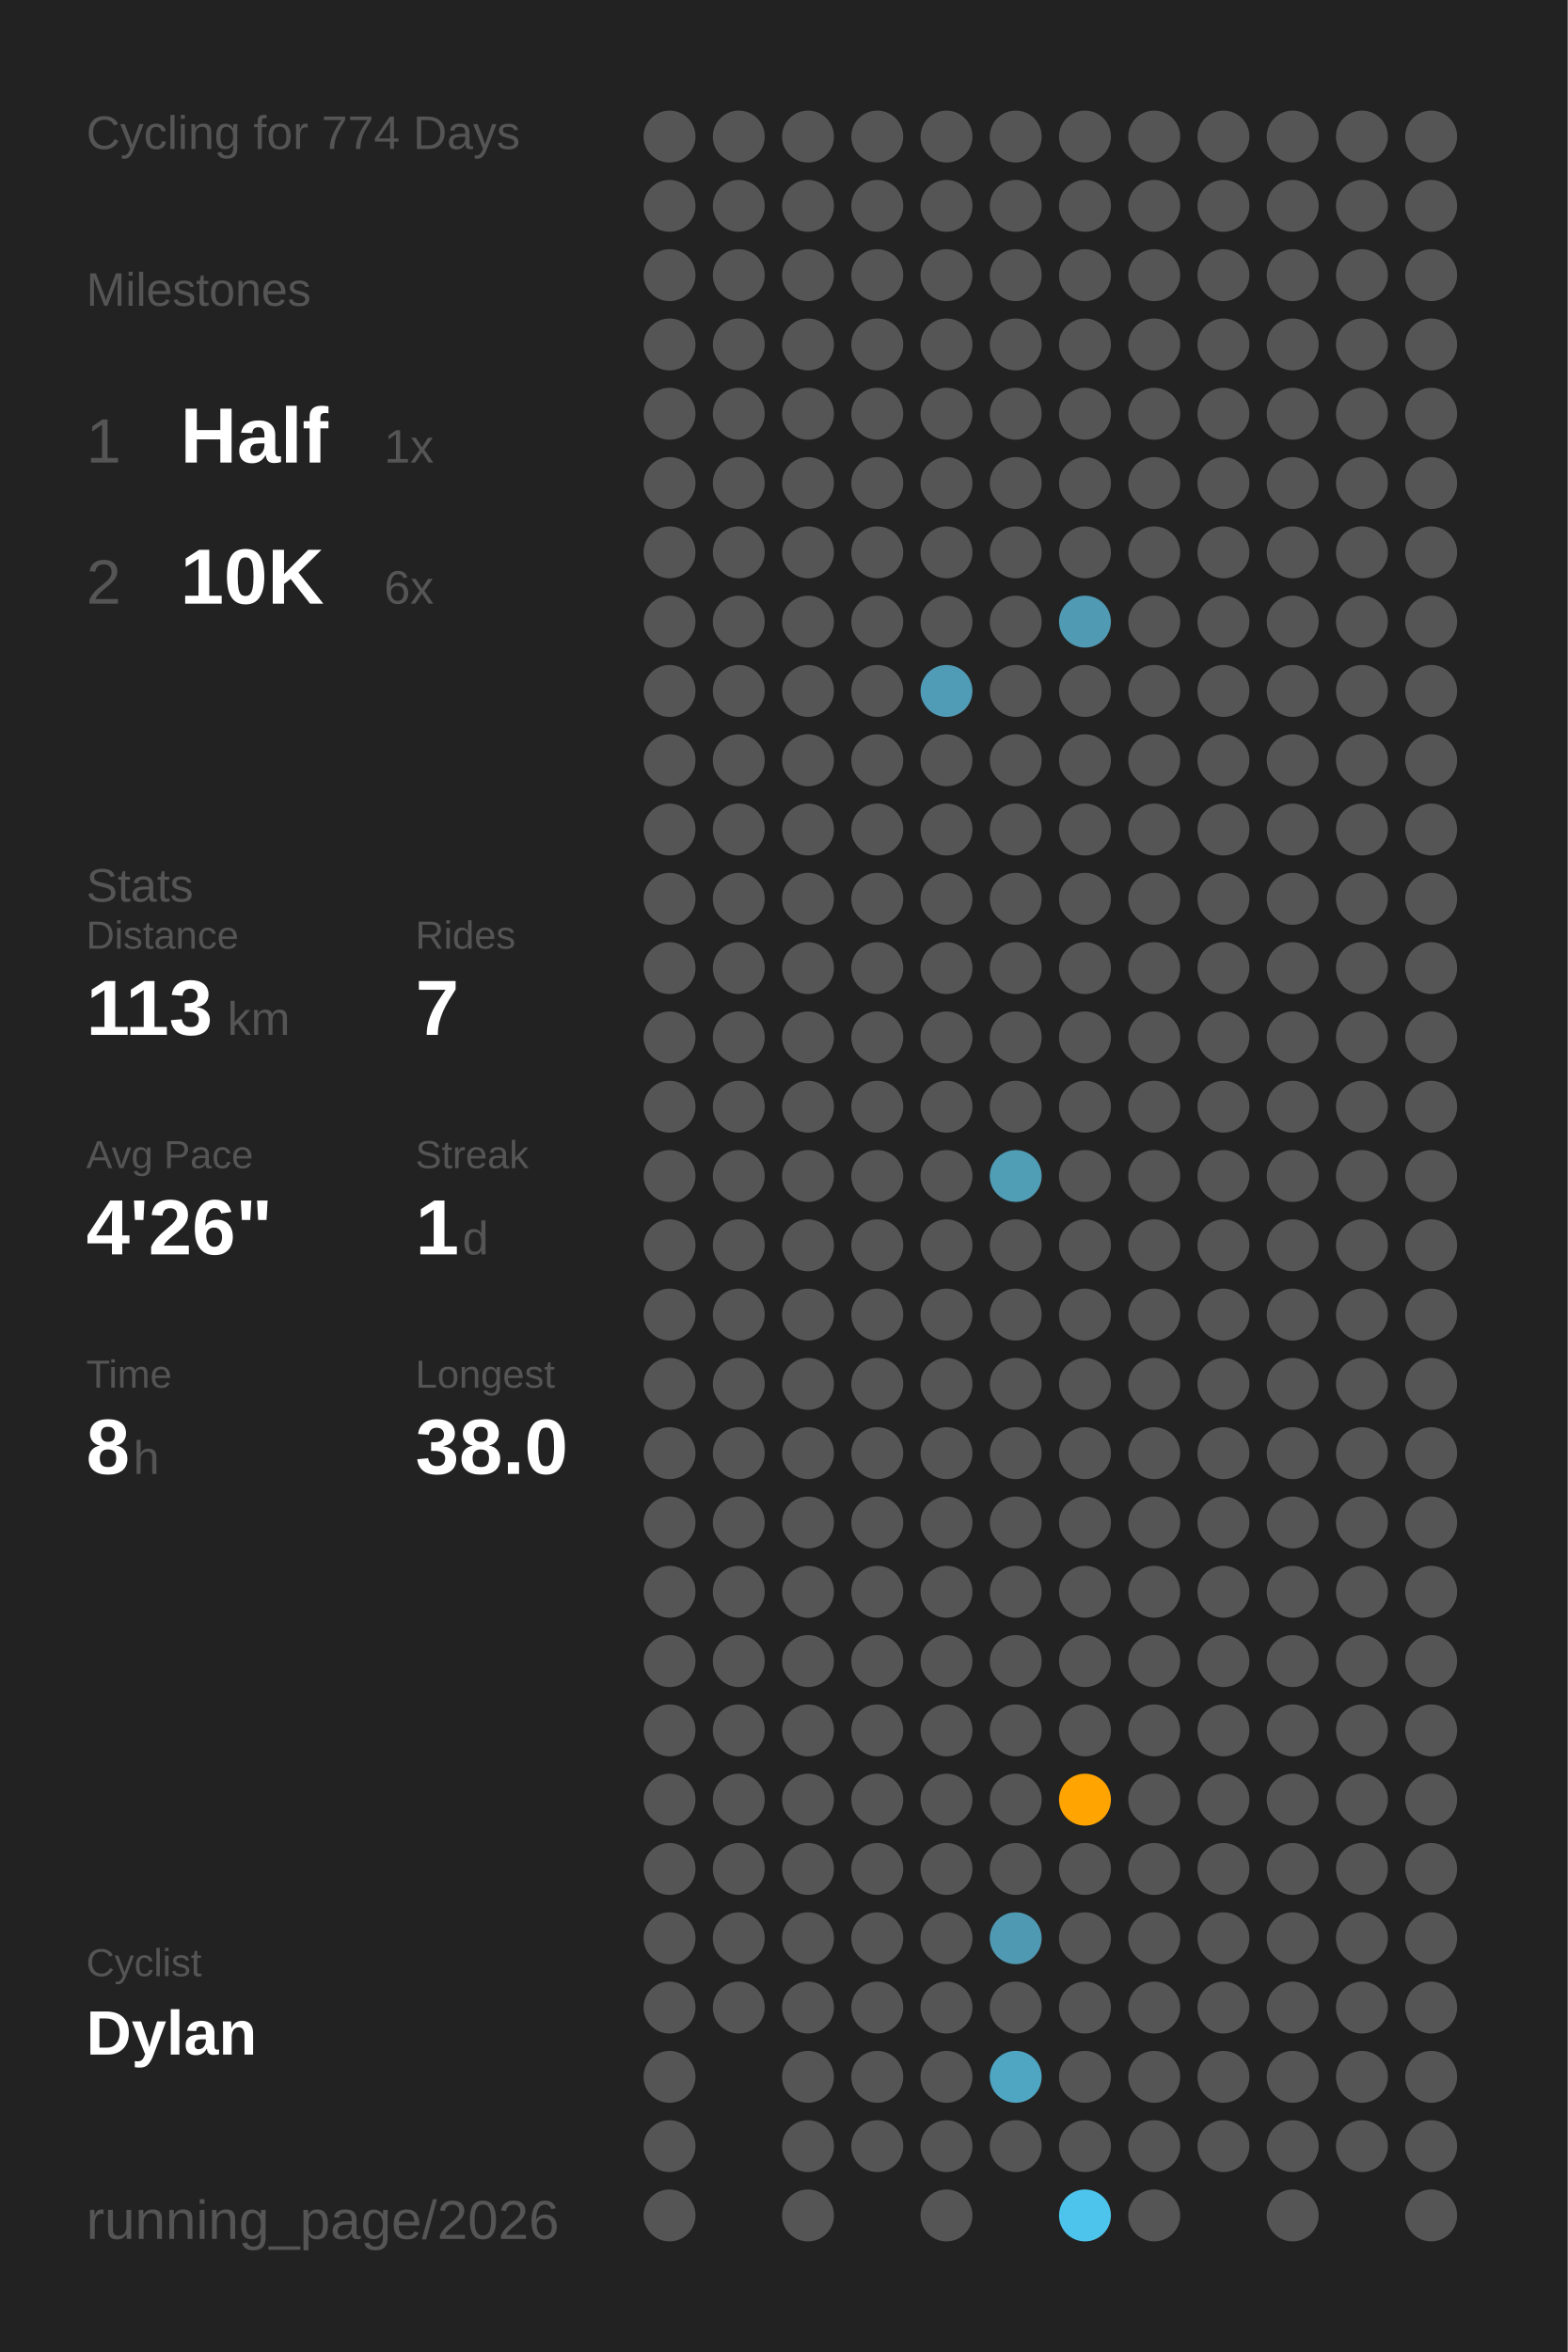
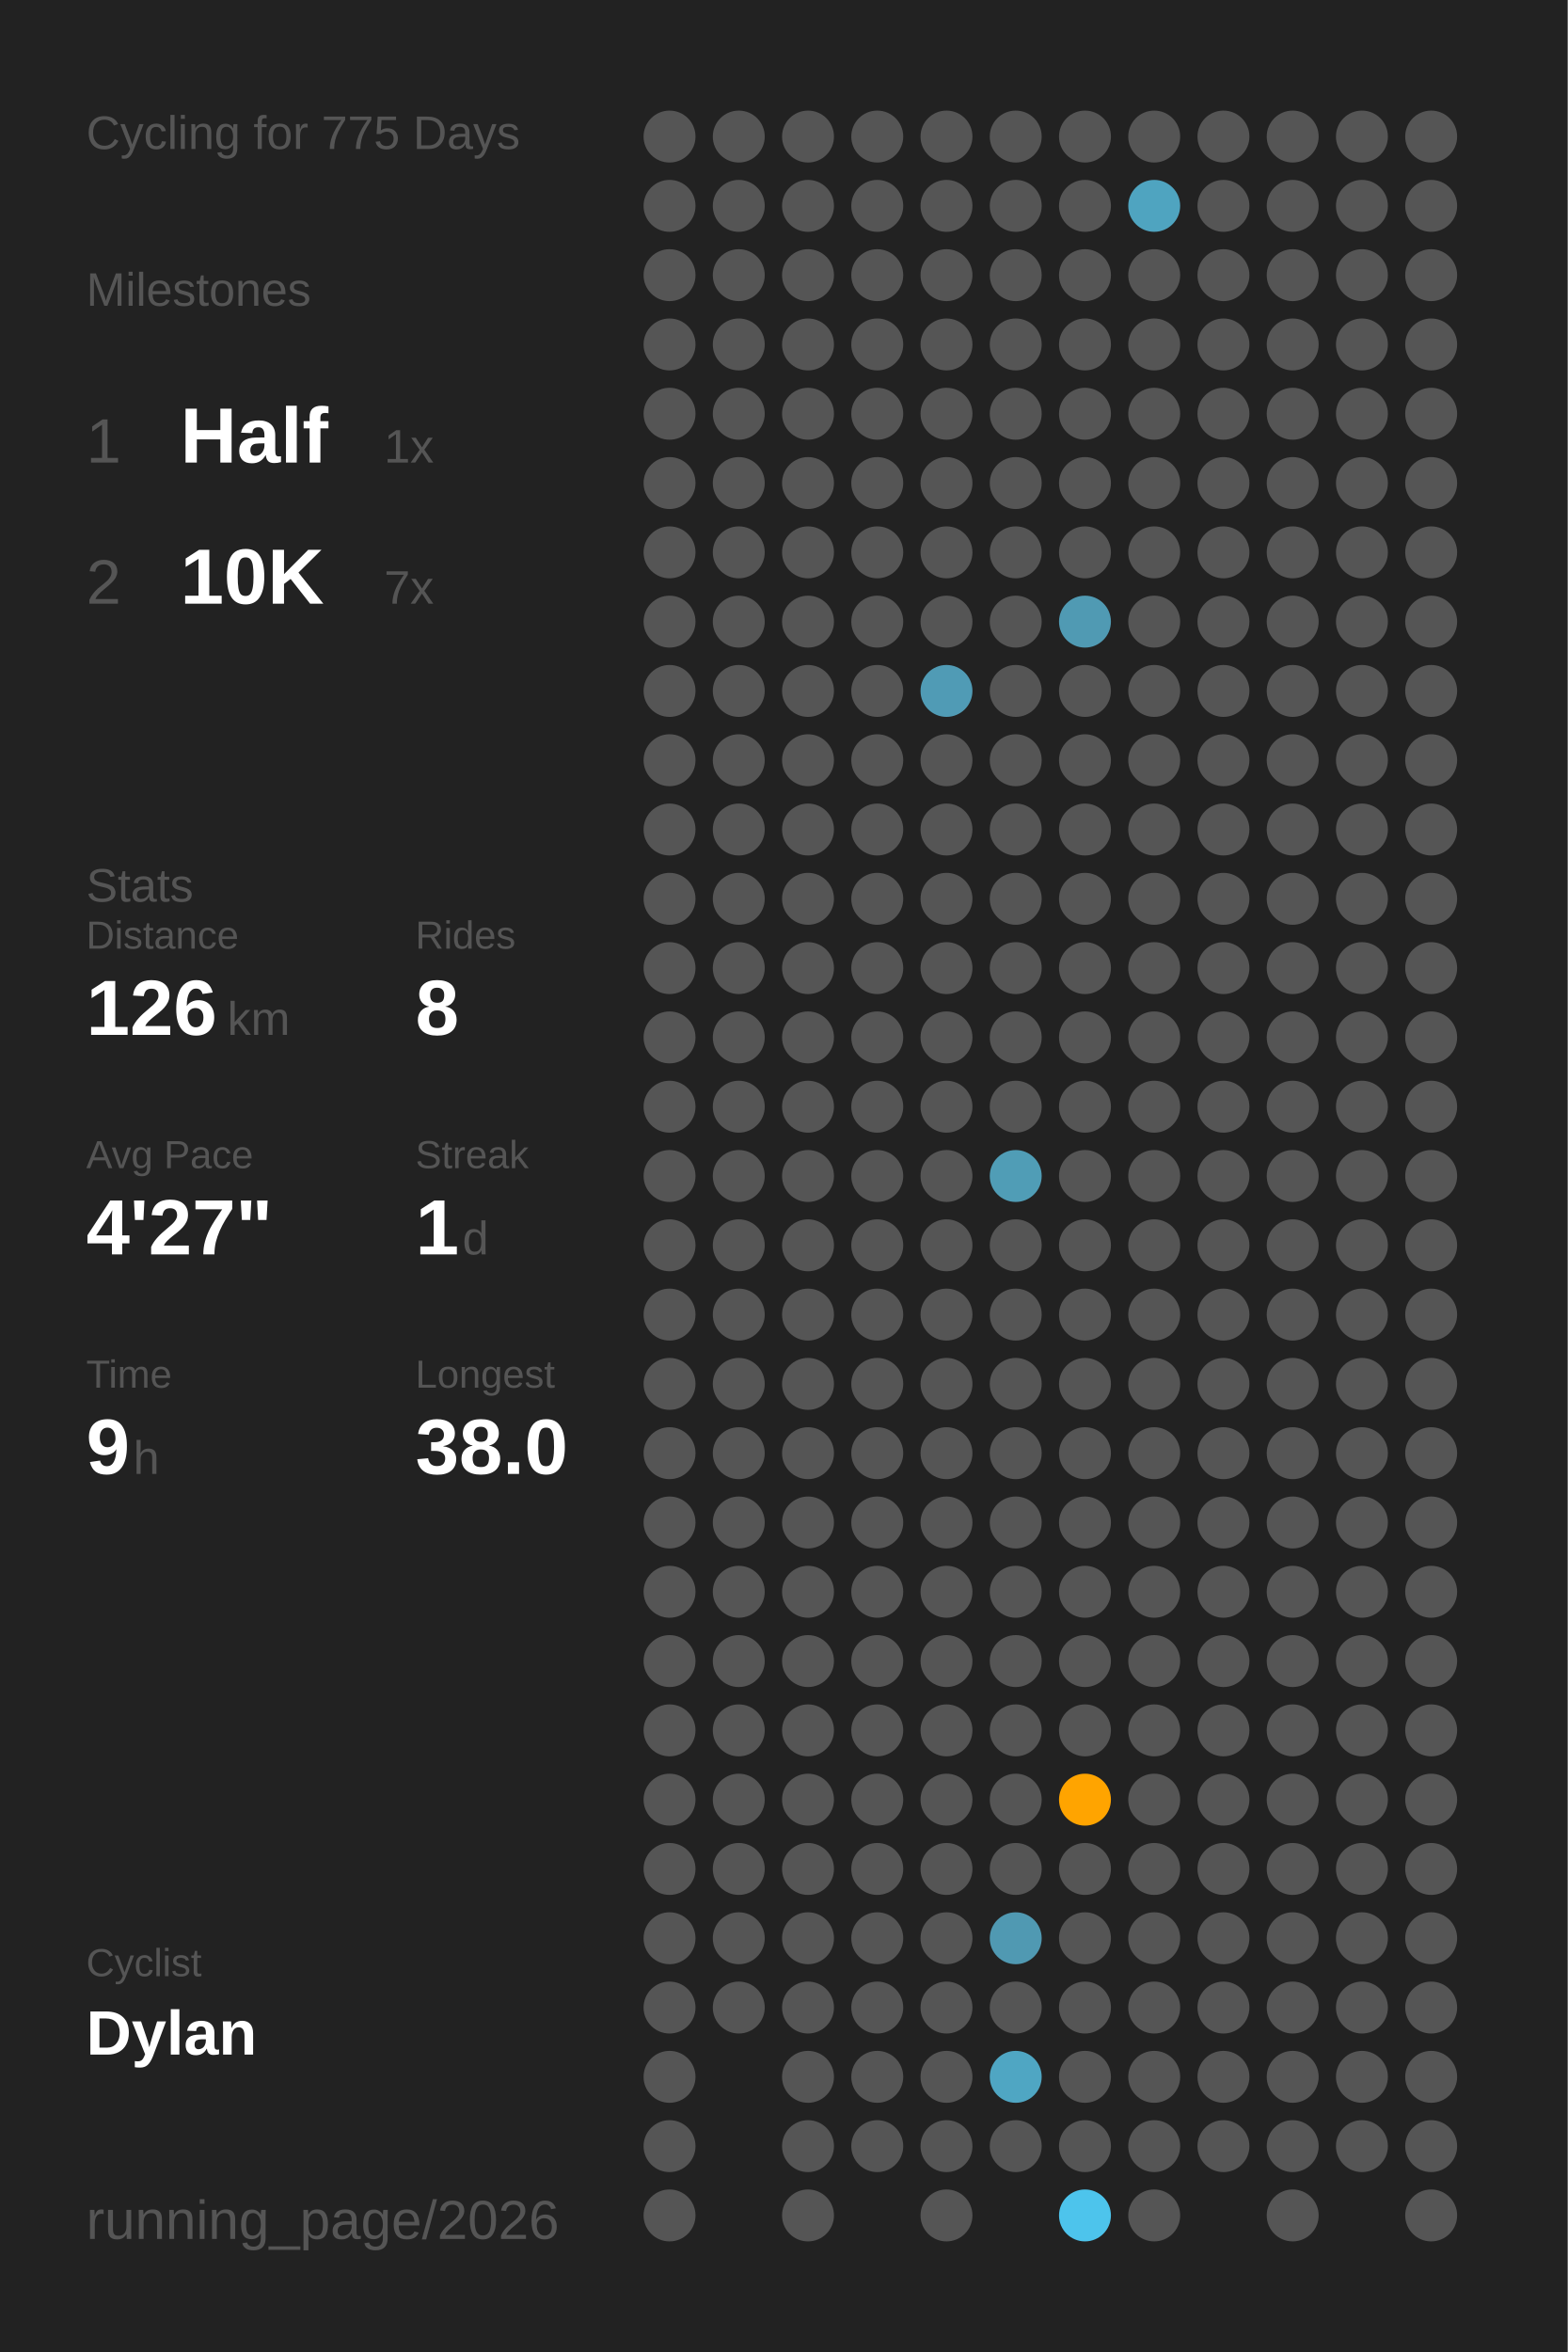
<svg xmlns="http://www.w3.org/2000/svg" baseProfile="full" class="activity-poster" data-activity-mode="cycling" data-poster-role="poster" data-poster-type="year_summary" height="300mm" version="1.1" viewBox="0,0,200,300" width="200mm">
  <defs />
  <rect class="poster-background" data-poster-role="background" fill="#222222" height="300" stroke="none" width="200" x="0" y="0" />
-   <text fill="#555555" style="font-size:6px; font-family:Arial;" x="11" y="19">Cycling for 774 Days</text>
+   <text fill="#555555" style="font-size:6px; font-family:Arial;" x="11" y="19">Cycling for 775 Days</text>
  <text fill="#555555" style="font-size:6px; font-family:Arial;" x="11" y="39">Milestones</text>
  <text fill="#555555" style="font-size:8px; font-family:Arial;" x="11" y="59">1</text>
  <text fill="#FFFFFF" style="font-size:10px; font-family:Arial; font-weight:bold;" x="23" y="59">Half</text>
  <text fill="#555555" style="font-size:6px; font-family:Arial;" x="49" y="59">1x</text>
  <text fill="#555555" style="font-size:8px; font-family:Arial;" x="11" y="77">2</text>
  <text fill="#FFFFFF" style="font-size:10px; font-family:Arial; font-weight:bold;" x="23" y="77">10K</text>
-   <text fill="#555555" style="font-size:6px; font-family:Arial;" x="49" y="77">6x</text>
+   <text fill="#555555" style="font-size:6px; font-family:Arial;" x="49" y="77">7x</text>
  <text fill="#555555" style="font-size:6px; font-family:Arial;" x="11" y="115">Stats</text>
  <text fill="#555555" style="font-size:5px; font-family:Arial;" x="11" y="121">Distance</text>
-   <text fill="#FFFFFF" style="font-size:10px; font-family:Arial; font-weight:bold;" x="11" y="132">113</text>
+   <text fill="#FFFFFF" style="font-size:10px; font-family:Arial; font-weight:bold;" x="11" y="132">126</text>
  <text fill="#555555" style="font-size:6px; font-family:Arial;" x="29" y="132">km</text>
  <text fill="#555555" style="font-size:5px; font-family:Arial;" x="53" y="121">Rides</text>
-   <text fill="#FFFFFF" style="font-size:10px; font-family:Arial; font-weight:bold;" x="53" y="132">7</text>
+   <text fill="#FFFFFF" style="font-size:10px; font-family:Arial; font-weight:bold;" x="53" y="132">8</text>
  <text fill="#555555" style="font-size:5px; font-family:Arial;" x="11" y="149">Avg Pace</text>
-   <text fill="#FFFFFF" style="font-size:10px; font-family:Arial; font-weight:bold;" x="11" y="160">4'26"</text>
+   <text fill="#FFFFFF" style="font-size:10px; font-family:Arial; font-weight:bold;" x="11" y="160">4'27"</text>
  <text fill="#555555" style="font-size:5px; font-family:Arial;" x="53" y="149">Streak</text>
  <text fill="#FFFFFF" style="font-size:10px; font-family:Arial; font-weight:bold;" x="53" y="160">1</text>
  <text fill="#555555" style="font-size:6px; font-family:Arial;" x="59" y="160">d</text>
  <text fill="#555555" style="font-size:5px; font-family:Arial;" x="11" y="177">Time</text>
-   <text fill="#FFFFFF" style="font-size:10px; font-family:Arial; font-weight:bold;" x="11" y="188">8</text>
+   <text fill="#FFFFFF" style="font-size:10px; font-family:Arial; font-weight:bold;" x="11" y="188">9</text>
  <text fill="#555555" style="font-size:6px; font-family:Arial;" x="17" y="188">h</text>
  <text fill="#555555" style="font-size:5px; font-family:Arial;" x="53" y="177">Longest</text>
  <text fill="#FFFFFF" style="font-size:10px; font-family:Arial; font-weight:bold;" x="53" y="188">38.0</text>
  <text fill="#555555" style="font-size:5px; font-family:Arial;" x="11" y="252.065">Cyclist</text>
  <text fill="#FFFFFF" style="font-size:8px; font-family:Arial; font-weight:bold;" x="11" y="262.065">Dylan</text>
  <text fill="#555555" style="font-size:7px; font-family:Arial;" x="11" y="285.581">running_page/2026</text>
  <circle cx="85.417" cy="17.419" fill="#555555" r="3.312" />
  <circle cx="85.417" cy="26.258" fill="#555555" r="3.312" />
  <circle cx="85.417" cy="35.097" fill="#555555" r="3.312" />
  <circle cx="85.417" cy="43.935" fill="#555555" r="3.312" />
  <circle cx="85.417" cy="52.774" fill="#555555" r="3.312" />
  <circle cx="85.417" cy="61.613" fill="#555555" r="3.312" />
  <circle cx="85.417" cy="70.452" fill="#555555" r="3.312" />
  <circle cx="85.417" cy="79.29" fill="#555555" r="3.312" />
  <circle cx="85.417" cy="88.129" fill="#555555" r="3.312" />
  <circle cx="85.417" cy="96.968" fill="#555555" r="3.312" />
  <circle cx="85.417" cy="105.806" fill="#555555" r="3.312" />
  <circle cx="85.417" cy="114.645" fill="#555555" r="3.312" />
  <circle cx="85.417" cy="123.484" fill="#555555" r="3.312" />
  <circle cx="85.417" cy="132.323" fill="#555555" r="3.312" />
  <circle cx="85.417" cy="141.161" fill="#555555" r="3.312" />
  <circle cx="85.417" cy="150" fill="#555555" r="3.312" />
  <circle cx="85.417" cy="158.839" fill="#555555" r="3.312" />
  <circle cx="85.417" cy="167.677" fill="#555555" r="3.312" />
  <circle cx="85.417" cy="176.516" fill="#555555" r="3.312" />
  <circle cx="85.417" cy="185.355" fill="#555555" r="3.312" />
  <circle cx="85.417" cy="194.194" fill="#555555" r="3.312" />
  <circle cx="85.417" cy="203.032" fill="#555555" r="3.312" />
  <circle cx="85.417" cy="211.871" fill="#555555" r="3.312" />
  <circle cx="85.417" cy="220.71" fill="#555555" r="3.312" />
  <circle cx="85.417" cy="229.548" fill="#555555" r="3.312" />
  <circle cx="85.417" cy="238.387" fill="#555555" r="3.312" />
  <circle cx="85.417" cy="247.226" fill="#555555" r="3.312" />
  <circle cx="85.417" cy="256.065" fill="#555555" r="3.312" />
  <circle cx="85.417" cy="264.903" fill="#555555" r="3.312" />
  <circle cx="85.417" cy="273.742" fill="#555555" r="3.312" />
  <circle cx="85.417" cy="282.581" fill="#555555" r="3.312" />
  <circle cx="94.25" cy="17.419" fill="#555555" r="3.312" />
  <circle cx="94.25" cy="26.258" fill="#555555" r="3.312" />
  <circle cx="94.25" cy="35.097" fill="#555555" r="3.312" />
  <circle cx="94.25" cy="43.935" fill="#555555" r="3.312" />
  <circle cx="94.25" cy="52.774" fill="#555555" r="3.312" />
  <circle cx="94.25" cy="61.613" fill="#555555" r="3.312" />
  <circle cx="94.25" cy="70.452" fill="#555555" r="3.312" />
  <circle cx="94.25" cy="79.29" fill="#555555" r="3.312" />
  <circle cx="94.25" cy="88.129" fill="#555555" r="3.312" />
  <circle cx="94.25" cy="96.968" fill="#555555" r="3.312" />
  <circle cx="94.25" cy="105.806" fill="#555555" r="3.312" />
  <circle cx="94.25" cy="114.645" fill="#555555" r="3.312" />
  <circle cx="94.25" cy="123.484" fill="#555555" r="3.312" />
  <circle cx="94.25" cy="132.323" fill="#555555" r="3.312" />
  <circle cx="94.25" cy="141.161" fill="#555555" r="3.312" />
  <circle cx="94.25" cy="150" fill="#555555" r="3.312" />
  <circle cx="94.25" cy="158.839" fill="#555555" r="3.312" />
  <circle cx="94.25" cy="167.677" fill="#555555" r="3.312" />
  <circle cx="94.25" cy="176.516" fill="#555555" r="3.312" />
  <circle cx="94.25" cy="185.355" fill="#555555" r="3.312" />
  <circle cx="94.25" cy="194.194" fill="#555555" r="3.312" />
  <circle cx="94.25" cy="203.032" fill="#555555" r="3.312" />
  <circle cx="94.25" cy="211.871" fill="#555555" r="3.312" />
  <circle cx="94.25" cy="220.71" fill="#555555" r="3.312" />
  <circle cx="94.25" cy="229.548" fill="#555555" r="3.312" />
  <circle cx="94.25" cy="238.387" fill="#555555" r="3.312" />
  <circle cx="94.25" cy="247.226" fill="#555555" r="3.312" />
  <circle cx="94.25" cy="256.065" fill="#555555" r="3.312" />
  <circle cx="103.083" cy="17.419" fill="#555555" r="3.312" />
  <circle cx="103.083" cy="26.258" fill="#555555" r="3.312" />
  <circle cx="103.083" cy="35.097" fill="#555555" r="3.312" />
  <circle cx="103.083" cy="43.935" fill="#555555" r="3.312" />
  <circle cx="103.083" cy="52.774" fill="#555555" r="3.312" />
  <circle cx="103.083" cy="61.613" fill="#555555" r="3.312" />
  <circle cx="103.083" cy="70.452" fill="#555555" r="3.312" />
  <circle cx="103.083" cy="79.29" fill="#555555" r="3.312" />
  <circle cx="103.083" cy="88.129" fill="#555555" r="3.312" />
  <circle cx="103.083" cy="96.968" fill="#555555" r="3.312" />
  <circle cx="103.083" cy="105.806" fill="#555555" r="3.312" />
  <circle cx="103.083" cy="114.645" fill="#555555" r="3.312" />
  <circle cx="103.083" cy="123.484" fill="#555555" r="3.312" />
  <circle cx="103.083" cy="132.323" fill="#555555" r="3.312" />
  <circle cx="103.083" cy="141.161" fill="#555555" r="3.312" />
  <circle cx="103.083" cy="150" fill="#555555" r="3.312" />
  <circle cx="103.083" cy="158.839" fill="#555555" r="3.312" />
  <circle cx="103.083" cy="167.677" fill="#555555" r="3.312" />
  <circle cx="103.083" cy="176.516" fill="#555555" r="3.312" />
  <circle cx="103.083" cy="185.355" fill="#555555" r="3.312" />
  <circle cx="103.083" cy="194.194" fill="#555555" r="3.312" />
  <circle cx="103.083" cy="203.032" fill="#555555" r="3.312" />
  <circle cx="103.083" cy="211.871" fill="#555555" r="3.312" />
  <circle cx="103.083" cy="220.71" fill="#555555" r="3.312" />
  <circle cx="103.083" cy="229.548" fill="#555555" r="3.312" />
  <circle cx="103.083" cy="238.387" fill="#555555" r="3.312" />
  <circle cx="103.083" cy="247.226" fill="#555555" r="3.312" />
  <circle cx="103.083" cy="256.065" fill="#555555" r="3.312" />
  <circle cx="103.083" cy="264.903" fill="#555555" r="3.312" />
  <circle cx="103.083" cy="273.742" fill="#555555" r="3.312" />
  <circle cx="103.083" cy="282.581" fill="#555555" r="3.312" />
  <circle cx="111.917" cy="17.419" fill="#555555" r="3.312" />
  <circle cx="111.917" cy="26.258" fill="#555555" r="3.312" />
  <circle cx="111.917" cy="35.097" fill="#555555" r="3.312" />
  <circle cx="111.917" cy="43.935" fill="#555555" r="3.312" />
  <circle cx="111.917" cy="52.774" fill="#555555" r="3.312" />
  <circle cx="111.917" cy="61.613" fill="#555555" r="3.312" />
  <circle cx="111.917" cy="70.452" fill="#555555" r="3.312" />
  <circle cx="111.917" cy="79.29" fill="#555555" r="3.312" />
  <circle cx="111.917" cy="88.129" fill="#555555" r="3.312" />
  <circle cx="111.917" cy="96.968" fill="#555555" r="3.312" />
  <circle cx="111.917" cy="105.806" fill="#555555" r="3.312" />
  <circle cx="111.917" cy="114.645" fill="#555555" r="3.312" />
  <circle cx="111.917" cy="123.484" fill="#555555" r="3.312" />
  <circle cx="111.917" cy="132.323" fill="#555555" r="3.312" />
  <circle cx="111.917" cy="141.161" fill="#555555" r="3.312" />
  <circle cx="111.917" cy="150" fill="#555555" r="3.312" />
  <circle cx="111.917" cy="158.839" fill="#555555" r="3.312" />
  <circle cx="111.917" cy="167.677" fill="#555555" r="3.312" />
  <circle cx="111.917" cy="176.516" fill="#555555" r="3.312" />
  <circle cx="111.917" cy="185.355" fill="#555555" r="3.312" />
  <circle cx="111.917" cy="194.194" fill="#555555" r="3.312" />
  <circle cx="111.917" cy="203.032" fill="#555555" r="3.312" />
  <circle cx="111.917" cy="211.871" fill="#555555" r="3.312" />
  <circle cx="111.917" cy="220.71" fill="#555555" r="3.312" />
  <circle cx="111.917" cy="229.548" fill="#555555" r="3.312" />
  <circle cx="111.917" cy="238.387" fill="#555555" r="3.312" />
  <circle cx="111.917" cy="247.226" fill="#555555" r="3.312" />
  <circle cx="111.917" cy="256.065" fill="#555555" r="3.312" />
  <circle cx="111.917" cy="264.903" fill="#555555" r="3.312" />
  <circle cx="111.917" cy="273.742" fill="#555555" r="3.312" />
  <circle cx="120.75" cy="17.419" fill="#555555" r="3.312" />
  <circle cx="120.75" cy="26.258" fill="#555555" r="3.312" />
  <circle cx="120.75" cy="35.097" fill="#555555" r="3.312" />
  <circle cx="120.75" cy="43.935" fill="#555555" r="3.312" />
  <circle cx="120.75" cy="52.774" fill="#555555" r="3.312" />
  <circle cx="120.75" cy="61.613" fill="#555555" r="3.312" />
  <circle cx="120.75" cy="70.452" fill="#555555" r="3.312" />
  <circle cx="120.75" cy="79.29" fill="#555555" r="3.312" />
  <circle cx="120.75" cy="88.129" fill="#509bb5" r="3.312" />
  <circle cx="120.75" cy="96.968" fill="#555555" r="3.312" />
  <circle cx="120.75" cy="105.806" fill="#555555" r="3.312" />
  <circle cx="120.75" cy="114.645" fill="#555555" r="3.312" />
  <circle cx="120.75" cy="123.484" fill="#555555" r="3.312" />
  <circle cx="120.75" cy="132.323" fill="#555555" r="3.312" />
  <circle cx="120.75" cy="141.161" fill="#555555" r="3.312" />
  <circle cx="120.75" cy="150" fill="#555555" r="3.312" />
  <circle cx="120.75" cy="158.839" fill="#555555" r="3.312" />
  <circle cx="120.75" cy="167.677" fill="#555555" r="3.312" />
  <circle cx="120.75" cy="176.516" fill="#555555" r="3.312" />
  <circle cx="120.75" cy="185.355" fill="#555555" r="3.312" />
  <circle cx="120.75" cy="194.194" fill="#555555" r="3.312" />
  <circle cx="120.75" cy="203.032" fill="#555555" r="3.312" />
  <circle cx="120.75" cy="211.871" fill="#555555" r="3.312" />
  <circle cx="120.75" cy="220.71" fill="#555555" r="3.312" />
  <circle cx="120.75" cy="229.548" fill="#555555" r="3.312" />
  <circle cx="120.75" cy="238.387" fill="#555555" r="3.312" />
  <circle cx="120.75" cy="247.226" fill="#555555" r="3.312" />
  <circle cx="120.75" cy="256.065" fill="#555555" r="3.312" />
  <circle cx="120.75" cy="264.903" fill="#555555" r="3.312" />
  <circle cx="120.75" cy="273.742" fill="#555555" r="3.312" />
  <circle cx="120.75" cy="282.581" fill="#555555" r="3.312" />
  <circle cx="129.583" cy="17.419" fill="#555555" r="3.312" />
  <circle cx="129.583" cy="26.258" fill="#555555" r="3.312" />
  <circle cx="129.583" cy="35.097" fill="#555555" r="3.312" />
  <circle cx="129.583" cy="43.935" fill="#555555" r="3.312" />
  <circle cx="129.583" cy="52.774" fill="#555555" r="3.312" />
  <circle cx="129.583" cy="61.613" fill="#555555" r="3.312" />
  <circle cx="129.583" cy="70.452" fill="#555555" r="3.312" />
  <circle cx="129.583" cy="79.29" fill="#555555" r="3.312" />
  <circle cx="129.583" cy="88.129" fill="#555555" r="3.312" />
  <circle cx="129.583" cy="96.968" fill="#555555" r="3.312" />
  <circle cx="129.583" cy="105.806" fill="#555555" r="3.312" />
  <circle cx="129.583" cy="114.645" fill="#555555" r="3.312" />
  <circle cx="129.583" cy="123.484" fill="#555555" r="3.312" />
  <circle cx="129.583" cy="132.323" fill="#555555" r="3.312" />
  <circle cx="129.583" cy="141.161" fill="#555555" r="3.312" />
  <circle cx="129.583" cy="150" fill="#509db6" r="3.312" />
  <circle cx="129.583" cy="158.839" fill="#555555" r="3.312" />
  <circle cx="129.583" cy="167.677" fill="#555555" r="3.312" />
  <circle cx="129.583" cy="176.516" fill="#555555" r="3.312" />
  <circle cx="129.583" cy="185.355" fill="#555555" r="3.312" />
  <circle cx="129.583" cy="194.194" fill="#555555" r="3.312" />
  <circle cx="129.583" cy="203.032" fill="#555555" r="3.312" />
  <circle cx="129.583" cy="211.871" fill="#555555" r="3.312" />
  <circle cx="129.583" cy="220.71" fill="#555555" r="3.312" />
  <circle cx="129.583" cy="229.548" fill="#555555" r="3.312" />
  <circle cx="129.583" cy="238.387" fill="#555555" r="3.312" />
  <circle cx="129.583" cy="247.226" fill="#5099b2" r="3.312" />
  <circle cx="129.583" cy="256.065" fill="#555555" r="3.312" />
  <circle cx="129.583" cy="264.903" fill="#4fa6c3" r="3.312" />
  <circle cx="129.583" cy="273.742" fill="#555555" r="3.312" />
  <circle cx="138.417" cy="17.419" fill="#555555" r="3.312" />
  <circle cx="138.417" cy="26.258" fill="#555555" r="3.312" />
  <circle cx="138.417" cy="35.097" fill="#555555" r="3.312" />
  <circle cx="138.417" cy="43.935" fill="#555555" r="3.312" />
  <circle cx="138.417" cy="52.774" fill="#555555" r="3.312" />
  <circle cx="138.417" cy="61.613" fill="#555555" r="3.312" />
  <circle cx="138.417" cy="70.452" fill="#555555" r="3.312" />
  <circle cx="138.417" cy="79.29" fill="#509ab3" r="3.312" />
  <circle cx="138.417" cy="88.129" fill="#555555" r="3.312" />
  <circle cx="138.417" cy="96.968" fill="#555555" r="3.312" />
  <circle cx="138.417" cy="105.806" fill="#555555" r="3.312" />
  <circle cx="138.417" cy="114.645" fill="#555555" r="3.312" />
  <circle cx="138.417" cy="123.484" fill="#555555" r="3.312" />
  <circle cx="138.417" cy="132.323" fill="#555555" r="3.312" />
  <circle cx="138.417" cy="141.161" fill="#555555" r="3.312" />
  <circle cx="138.417" cy="150" fill="#555555" r="3.312" />
  <circle cx="138.417" cy="158.839" fill="#555555" r="3.312" />
  <circle cx="138.417" cy="167.677" fill="#555555" r="3.312" />
  <circle cx="138.417" cy="176.516" fill="#555555" r="3.312" />
  <circle cx="138.417" cy="185.355" fill="#555555" r="3.312" />
  <circle cx="138.417" cy="194.194" fill="#555555" r="3.312" />
  <circle cx="138.417" cy="203.032" fill="#555555" r="3.312" />
  <circle cx="138.417" cy="211.871" fill="#555555" r="3.312" />
  <circle cx="138.417" cy="220.71" fill="#555555" r="3.312" />
  <circle cx="138.417" cy="229.548" fill="#ffa400" r="3.312" />
  <circle cx="138.417" cy="238.387" fill="#555555" r="3.312" />
  <circle cx="138.417" cy="247.226" fill="#555555" r="3.312" />
  <circle cx="138.417" cy="256.065" fill="#555555" r="3.312" />
  <circle cx="138.417" cy="264.903" fill="#555555" r="3.312" />
  <circle cx="138.417" cy="273.742" fill="#555555" r="3.312" />
  <circle cx="138.417" cy="282.581" fill="#4dc4ec" r="3.312" />
  <circle cx="147.25" cy="17.419" fill="#555555" r="3.312" />
-   <circle cx="147.25" cy="26.258" fill="#555555" r="3.312" />
+   <circle cx="147.25" cy="26.258" fill="#4fa4c0" r="3.312" />
  <circle cx="147.25" cy="35.097" fill="#555555" r="3.312" />
  <circle cx="147.25" cy="43.935" fill="#555555" r="3.312" />
  <circle cx="147.25" cy="52.774" fill="#555555" r="3.312" />
  <circle cx="147.25" cy="61.613" fill="#555555" r="3.312" />
  <circle cx="147.25" cy="70.452" fill="#555555" r="3.312" />
  <circle cx="147.25" cy="79.29" fill="#555555" r="3.312" />
  <circle cx="147.25" cy="88.129" fill="#555555" r="3.312" />
  <circle cx="147.25" cy="96.968" fill="#555555" r="3.312" />
  <circle cx="147.25" cy="105.806" fill="#555555" r="3.312" />
  <circle cx="147.25" cy="114.645" fill="#555555" r="3.312" />
  <circle cx="147.25" cy="123.484" fill="#555555" r="3.312" />
  <circle cx="147.25" cy="132.323" fill="#555555" r="3.312" />
  <circle cx="147.25" cy="141.161" fill="#555555" r="3.312" />
  <circle cx="147.25" cy="150" fill="#555555" r="3.312" />
  <circle cx="147.25" cy="158.839" fill="#555555" r="3.312" />
  <circle cx="147.25" cy="167.677" fill="#555555" r="3.312" />
  <circle cx="147.25" cy="176.516" fill="#555555" r="3.312" />
  <circle cx="147.25" cy="185.355" fill="#555555" r="3.312" />
  <circle cx="147.25" cy="194.194" fill="#555555" r="3.312" />
  <circle cx="147.25" cy="203.032" fill="#555555" r="3.312" />
  <circle cx="147.25" cy="211.871" fill="#555555" r="3.312" />
  <circle cx="147.25" cy="220.71" fill="#555555" r="3.312" />
  <circle cx="147.25" cy="229.548" fill="#555555" r="3.312" />
  <circle cx="147.25" cy="238.387" fill="#555555" r="3.312" />
  <circle cx="147.25" cy="247.226" fill="#555555" r="3.312" />
  <circle cx="147.25" cy="256.065" fill="#555555" r="3.312" />
  <circle cx="147.25" cy="264.903" fill="#555555" r="3.312" />
  <circle cx="147.25" cy="273.742" fill="#555555" r="3.312" />
  <circle cx="147.25" cy="282.581" fill="#555555" r="3.312" />
  <circle cx="156.083" cy="17.419" fill="#555555" r="3.312" />
  <circle cx="156.083" cy="26.258" fill="#555555" r="3.312" />
  <circle cx="156.083" cy="35.097" fill="#555555" r="3.312" />
  <circle cx="156.083" cy="43.935" fill="#555555" r="3.312" />
  <circle cx="156.083" cy="52.774" fill="#555555" r="3.312" />
  <circle cx="156.083" cy="61.613" fill="#555555" r="3.312" />
  <circle cx="156.083" cy="70.452" fill="#555555" r="3.312" />
  <circle cx="156.083" cy="79.29" fill="#555555" r="3.312" />
  <circle cx="156.083" cy="88.129" fill="#555555" r="3.312" />
  <circle cx="156.083" cy="96.968" fill="#555555" r="3.312" />
  <circle cx="156.083" cy="105.806" fill="#555555" r="3.312" />
  <circle cx="156.083" cy="114.645" fill="#555555" r="3.312" />
  <circle cx="156.083" cy="123.484" fill="#555555" r="3.312" />
  <circle cx="156.083" cy="132.323" fill="#555555" r="3.312" />
  <circle cx="156.083" cy="141.161" fill="#555555" r="3.312" />
  <circle cx="156.083" cy="150" fill="#555555" r="3.312" />
  <circle cx="156.083" cy="158.839" fill="#555555" r="3.312" />
  <circle cx="156.083" cy="167.677" fill="#555555" r="3.312" />
  <circle cx="156.083" cy="176.516" fill="#555555" r="3.312" />
  <circle cx="156.083" cy="185.355" fill="#555555" r="3.312" />
  <circle cx="156.083" cy="194.194" fill="#555555" r="3.312" />
  <circle cx="156.083" cy="203.032" fill="#555555" r="3.312" />
  <circle cx="156.083" cy="211.871" fill="#555555" r="3.312" />
  <circle cx="156.083" cy="220.71" fill="#555555" r="3.312" />
  <circle cx="156.083" cy="229.548" fill="#555555" r="3.312" />
  <circle cx="156.083" cy="238.387" fill="#555555" r="3.312" />
  <circle cx="156.083" cy="247.226" fill="#555555" r="3.312" />
  <circle cx="156.083" cy="256.065" fill="#555555" r="3.312" />
  <circle cx="156.083" cy="264.903" fill="#555555" r="3.312" />
  <circle cx="156.083" cy="273.742" fill="#555555" r="3.312" />
  <circle cx="164.917" cy="17.419" fill="#555555" r="3.312" />
  <circle cx="164.917" cy="26.258" fill="#555555" r="3.312" />
  <circle cx="164.917" cy="35.097" fill="#555555" r="3.312" />
  <circle cx="164.917" cy="43.935" fill="#555555" r="3.312" />
  <circle cx="164.917" cy="52.774" fill="#555555" r="3.312" />
  <circle cx="164.917" cy="61.613" fill="#555555" r="3.312" />
  <circle cx="164.917" cy="70.452" fill="#555555" r="3.312" />
  <circle cx="164.917" cy="79.29" fill="#555555" r="3.312" />
  <circle cx="164.917" cy="88.129" fill="#555555" r="3.312" />
  <circle cx="164.917" cy="96.968" fill="#555555" r="3.312" />
  <circle cx="164.917" cy="105.806" fill="#555555" r="3.312" />
  <circle cx="164.917" cy="114.645" fill="#555555" r="3.312" />
  <circle cx="164.917" cy="123.484" fill="#555555" r="3.312" />
  <circle cx="164.917" cy="132.323" fill="#555555" r="3.312" />
  <circle cx="164.917" cy="141.161" fill="#555555" r="3.312" />
  <circle cx="164.917" cy="150" fill="#555555" r="3.312" />
  <circle cx="164.917" cy="158.839" fill="#555555" r="3.312" />
  <circle cx="164.917" cy="167.677" fill="#555555" r="3.312" />
  <circle cx="164.917" cy="176.516" fill="#555555" r="3.312" />
  <circle cx="164.917" cy="185.355" fill="#555555" r="3.312" />
  <circle cx="164.917" cy="194.194" fill="#555555" r="3.312" />
  <circle cx="164.917" cy="203.032" fill="#555555" r="3.312" />
  <circle cx="164.917" cy="211.871" fill="#555555" r="3.312" />
  <circle cx="164.917" cy="220.71" fill="#555555" r="3.312" />
  <circle cx="164.917" cy="229.548" fill="#555555" r="3.312" />
  <circle cx="164.917" cy="238.387" fill="#555555" r="3.312" />
  <circle cx="164.917" cy="247.226" fill="#555555" r="3.312" />
  <circle cx="164.917" cy="256.065" fill="#555555" r="3.312" />
  <circle cx="164.917" cy="264.903" fill="#555555" r="3.312" />
  <circle cx="164.917" cy="273.742" fill="#555555" r="3.312" />
  <circle cx="164.917" cy="282.581" fill="#555555" r="3.312" />
  <circle cx="173.75" cy="17.419" fill="#555555" r="3.312" />
  <circle cx="173.75" cy="26.258" fill="#555555" r="3.312" />
  <circle cx="173.75" cy="35.097" fill="#555555" r="3.312" />
  <circle cx="173.75" cy="43.935" fill="#555555" r="3.312" />
  <circle cx="173.75" cy="52.774" fill="#555555" r="3.312" />
  <circle cx="173.75" cy="61.613" fill="#555555" r="3.312" />
  <circle cx="173.75" cy="70.452" fill="#555555" r="3.312" />
  <circle cx="173.75" cy="79.29" fill="#555555" r="3.312" />
  <circle cx="173.75" cy="88.129" fill="#555555" r="3.312" />
  <circle cx="173.75" cy="96.968" fill="#555555" r="3.312" />
  <circle cx="173.75" cy="105.806" fill="#555555" r="3.312" />
  <circle cx="173.75" cy="114.645" fill="#555555" r="3.312" />
  <circle cx="173.75" cy="123.484" fill="#555555" r="3.312" />
  <circle cx="173.75" cy="132.323" fill="#555555" r="3.312" />
  <circle cx="173.75" cy="141.161" fill="#555555" r="3.312" />
  <circle cx="173.75" cy="150" fill="#555555" r="3.312" />
  <circle cx="173.75" cy="158.839" fill="#555555" r="3.312" />
  <circle cx="173.75" cy="167.677" fill="#555555" r="3.312" />
  <circle cx="173.75" cy="176.516" fill="#555555" r="3.312" />
  <circle cx="173.75" cy="185.355" fill="#555555" r="3.312" />
  <circle cx="173.75" cy="194.194" fill="#555555" r="3.312" />
  <circle cx="173.75" cy="203.032" fill="#555555" r="3.312" />
  <circle cx="173.75" cy="211.871" fill="#555555" r="3.312" />
  <circle cx="173.75" cy="220.71" fill="#555555" r="3.312" />
  <circle cx="173.75" cy="229.548" fill="#555555" r="3.312" />
  <circle cx="173.75" cy="238.387" fill="#555555" r="3.312" />
  <circle cx="173.75" cy="247.226" fill="#555555" r="3.312" />
  <circle cx="173.75" cy="256.065" fill="#555555" r="3.312" />
  <circle cx="173.75" cy="264.903" fill="#555555" r="3.312" />
  <circle cx="173.75" cy="273.742" fill="#555555" r="3.312" />
  <circle cx="182.583" cy="17.419" fill="#555555" r="3.312" />
  <circle cx="182.583" cy="26.258" fill="#555555" r="3.312" />
  <circle cx="182.583" cy="35.097" fill="#555555" r="3.312" />
  <circle cx="182.583" cy="43.935" fill="#555555" r="3.312" />
  <circle cx="182.583" cy="52.774" fill="#555555" r="3.312" />
  <circle cx="182.583" cy="61.613" fill="#555555" r="3.312" />
  <circle cx="182.583" cy="70.452" fill="#555555" r="3.312" />
  <circle cx="182.583" cy="79.29" fill="#555555" r="3.312" />
  <circle cx="182.583" cy="88.129" fill="#555555" r="3.312" />
  <circle cx="182.583" cy="96.968" fill="#555555" r="3.312" />
  <circle cx="182.583" cy="105.806" fill="#555555" r="3.312" />
  <circle cx="182.583" cy="114.645" fill="#555555" r="3.312" />
  <circle cx="182.583" cy="123.484" fill="#555555" r="3.312" />
  <circle cx="182.583" cy="132.323" fill="#555555" r="3.312" />
  <circle cx="182.583" cy="141.161" fill="#555555" r="3.312" />
  <circle cx="182.583" cy="150" fill="#555555" r="3.312" />
  <circle cx="182.583" cy="158.839" fill="#555555" r="3.312" />
  <circle cx="182.583" cy="167.677" fill="#555555" r="3.312" />
  <circle cx="182.583" cy="176.516" fill="#555555" r="3.312" />
  <circle cx="182.583" cy="185.355" fill="#555555" r="3.312" />
  <circle cx="182.583" cy="194.194" fill="#555555" r="3.312" />
  <circle cx="182.583" cy="203.032" fill="#555555" r="3.312" />
  <circle cx="182.583" cy="211.871" fill="#555555" r="3.312" />
  <circle cx="182.583" cy="220.71" fill="#555555" r="3.312" />
  <circle cx="182.583" cy="229.548" fill="#555555" r="3.312" />
  <circle cx="182.583" cy="238.387" fill="#555555" r="3.312" />
  <circle cx="182.583" cy="247.226" fill="#555555" r="3.312" />
  <circle cx="182.583" cy="256.065" fill="#555555" r="3.312" />
  <circle cx="182.583" cy="264.903" fill="#555555" r="3.312" />
  <circle cx="182.583" cy="273.742" fill="#555555" r="3.312" />
  <circle cx="182.583" cy="282.581" fill="#555555" r="3.312" />
</svg>
